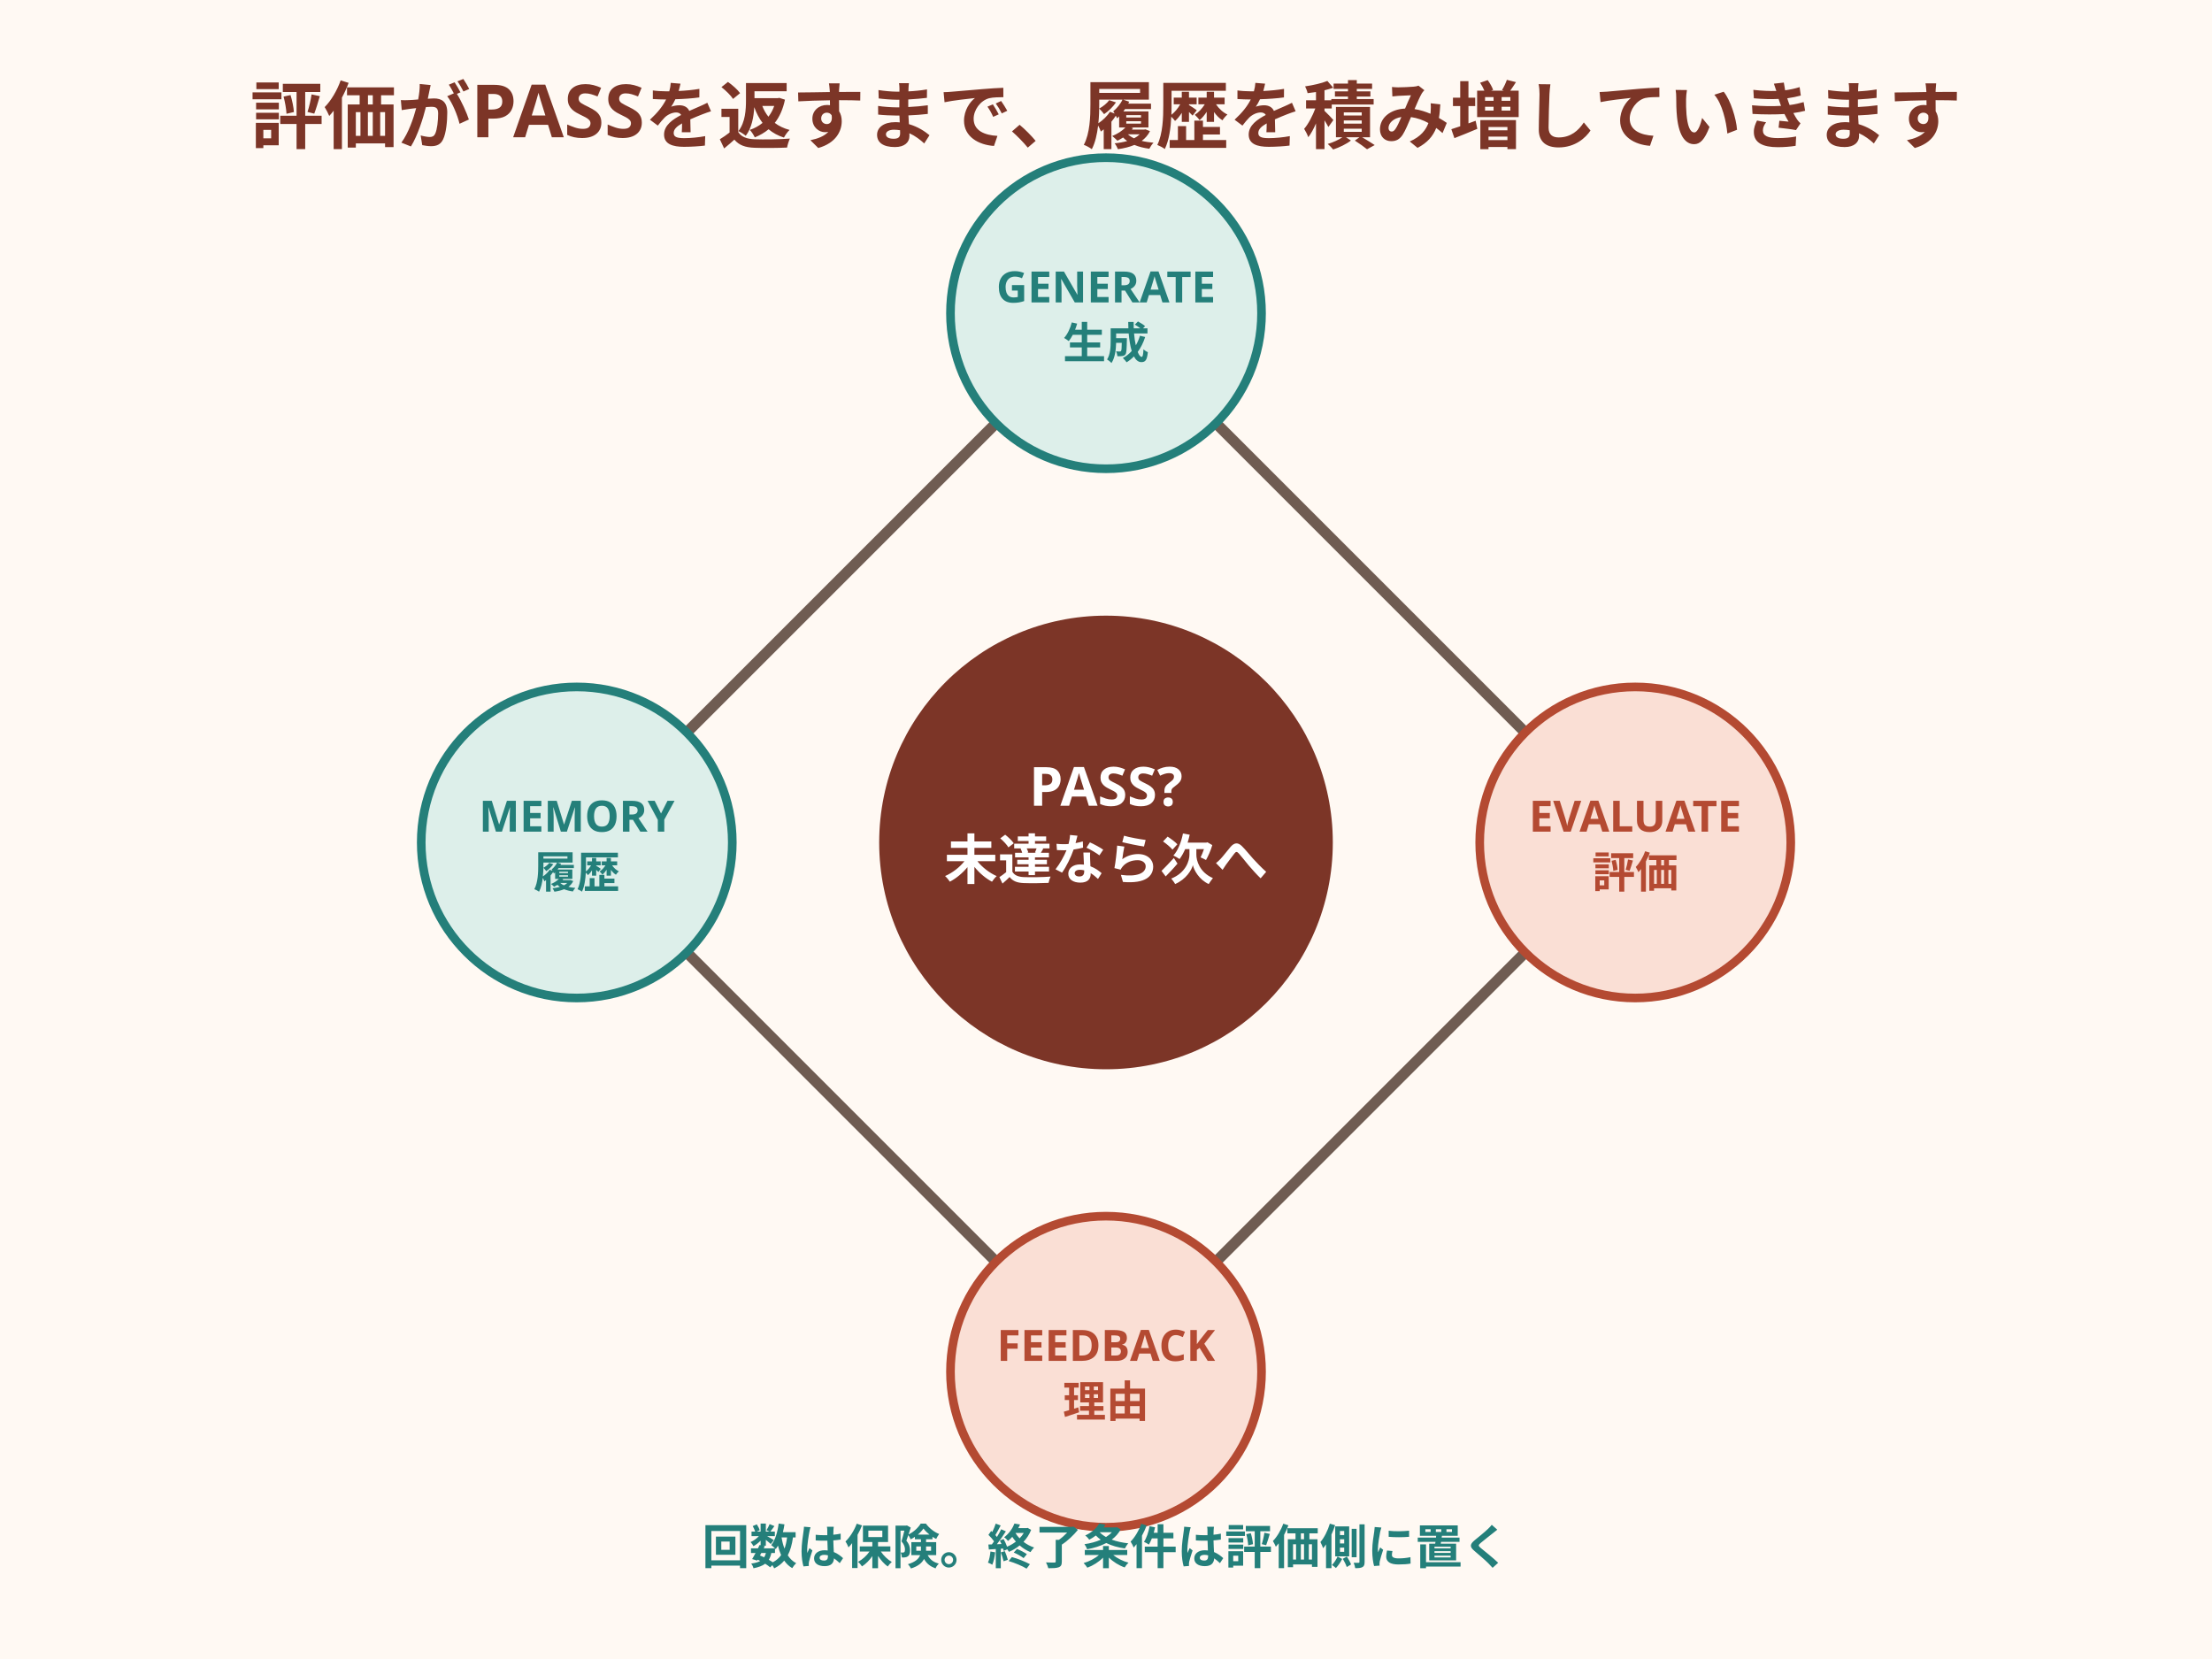
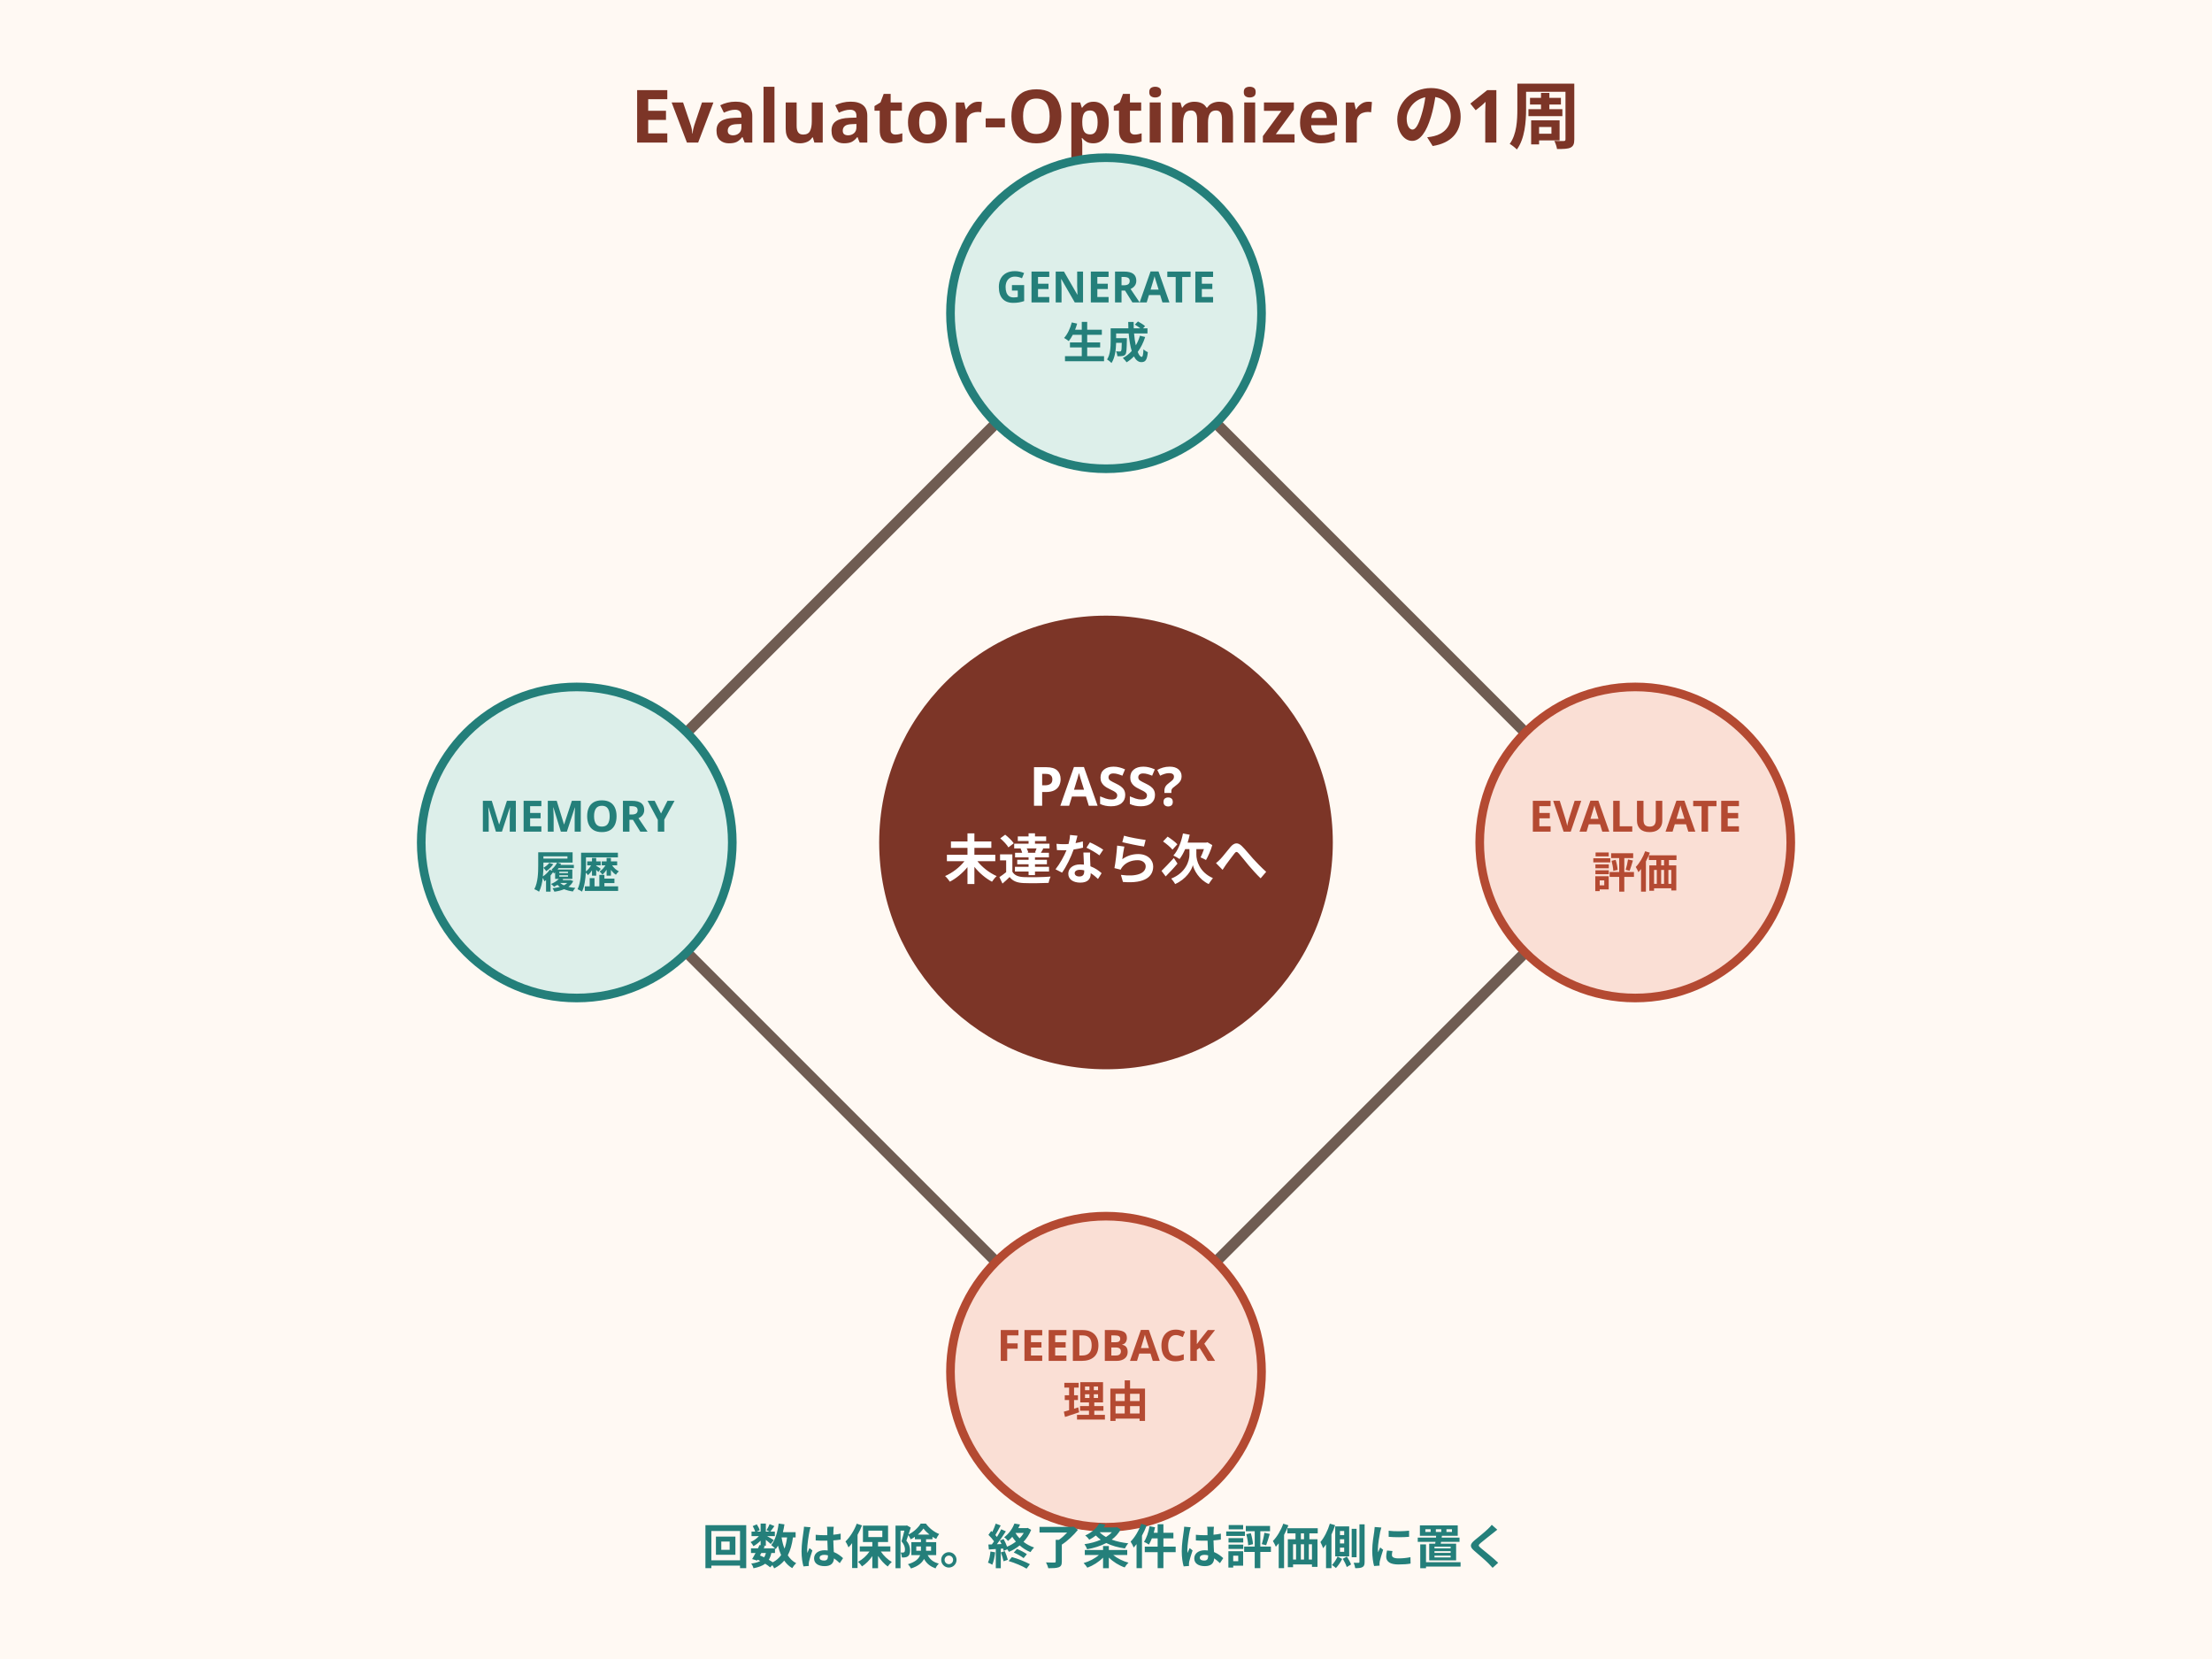
<svg xmlns="http://www.w3.org/2000/svg" width="1024" height="768" viewBox="0 0 1024 768">
  <defs>
    <marker id="arrow" viewBox="0 0 10 10" refX="9" refY="5" markerWidth="9" markerHeight="9" orient="auto-start-reverse">
      <path d="M 0 0 L 10 5 L 0 10 z" fill="context-stroke" />
    </marker>
  </defs>
  <rect width="1024" height="768" fill="#FFF9F3" />
-   <text x="512" y="66" text-anchor="middle" font-family="Hiragino Sans, Yu Gothic, sans-serif" font-size="34" font-weight="800" fill="#7C3527">評価がPASSを返すまで、履歴を積み増していきます</text>
+   <text x="512" y="66" text-anchor="middle" font-family="Hiragino Sans, Yu Gothic, sans-serif" font-size="34" font-weight="800" fill="#7C3527">Evaluator-Optimizer の1周</text>
  <line x1="512" y1="145" x2="757" y2="390" stroke="#6F5C52" stroke-width="5" stroke-linecap="round" marker-end="url(#arrow)" />
  <line x1="757" y1="390" x2="512" y2="635" stroke="#6F5C52" stroke-width="5" stroke-linecap="round" marker-end="url(#arrow)" />
  <line x1="512" y1="635" x2="267" y2="390" stroke="#6F5C52" stroke-width="5" stroke-linecap="round" marker-end="url(#arrow)" />
  <line x1="267" y1="390" x2="512" y2="145" stroke="#6F5C52" stroke-width="5" stroke-linecap="round" marker-end="url(#arrow)" />
  <circle cx="512" cy="145" r="72" fill="#DDEFEA" stroke="#247F7A" stroke-width="4" />
  <text x="512" y="140" text-anchor="middle" font-family="Hiragino Sans, Yu Gothic, sans-serif" font-size="20" font-weight="800" fill="#247F7A">GENERATE</text>
  <text x="512" y="166" text-anchor="middle" font-family="Hiragino Sans, Yu Gothic, sans-serif" font-size="20" font-weight="800" fill="#247F7A">生成</text>
  <circle cx="757" cy="390" r="72" fill="#FADFD5" stroke="#B44A32" stroke-width="4" />
  <text x="757" y="385" text-anchor="middle" font-family="Hiragino Sans, Yu Gothic, sans-serif" font-size="20" font-weight="800" fill="#B44A32">EVALUATE</text>
  <text x="757" y="411" text-anchor="middle" font-family="Hiragino Sans, Yu Gothic, sans-serif" font-size="20" font-weight="800" fill="#B44A32">評価</text>
  <circle cx="512" cy="635" r="72" fill="#FADFD5" stroke="#B44A32" stroke-width="4" />
  <text x="512" y="630" text-anchor="middle" font-family="Hiragino Sans, Yu Gothic, sans-serif" font-size="20" font-weight="800" fill="#B44A32">FEEDBACK</text>
  <text x="512" y="656" text-anchor="middle" font-family="Hiragino Sans, Yu Gothic, sans-serif" font-size="20" font-weight="800" fill="#B44A32">理由</text>
  <circle cx="267" cy="390" r="72" fill="#DDEFEA" stroke="#247F7A" stroke-width="4" />
  <text x="267" y="385" text-anchor="middle" font-family="Hiragino Sans, Yu Gothic, sans-serif" font-size="20" font-weight="800" fill="#247F7A">MEMORY</text>
  <text x="267" y="411" text-anchor="middle" font-family="Hiragino Sans, Yu Gothic, sans-serif" font-size="20" font-weight="800" fill="#247F7A">履歴</text>
  <circle cx="512" cy="390" r="105" fill="#7C3527" stroke="none" stroke-width="0" />
  <text x="512" y="373" text-anchor="middle" font-family="Hiragino Sans, Yu Gothic, sans-serif" font-size="25" font-weight="800" fill="#FFFFFF">PASS?</text>
  <text x="512" y="407" text-anchor="middle" font-family="Hiragino Sans, Yu Gothic, sans-serif" font-size="25" font-weight="800" fill="#FFFFFF">未達なら次へ</text>
  <text x="512" y="724" text-anchor="middle" font-family="Hiragino Sans, Yu Gothic, sans-serif" font-size="22" font-weight="800" fill="#247F7A">回数は保険。終了条件は評価側に置く</text>
</svg>
